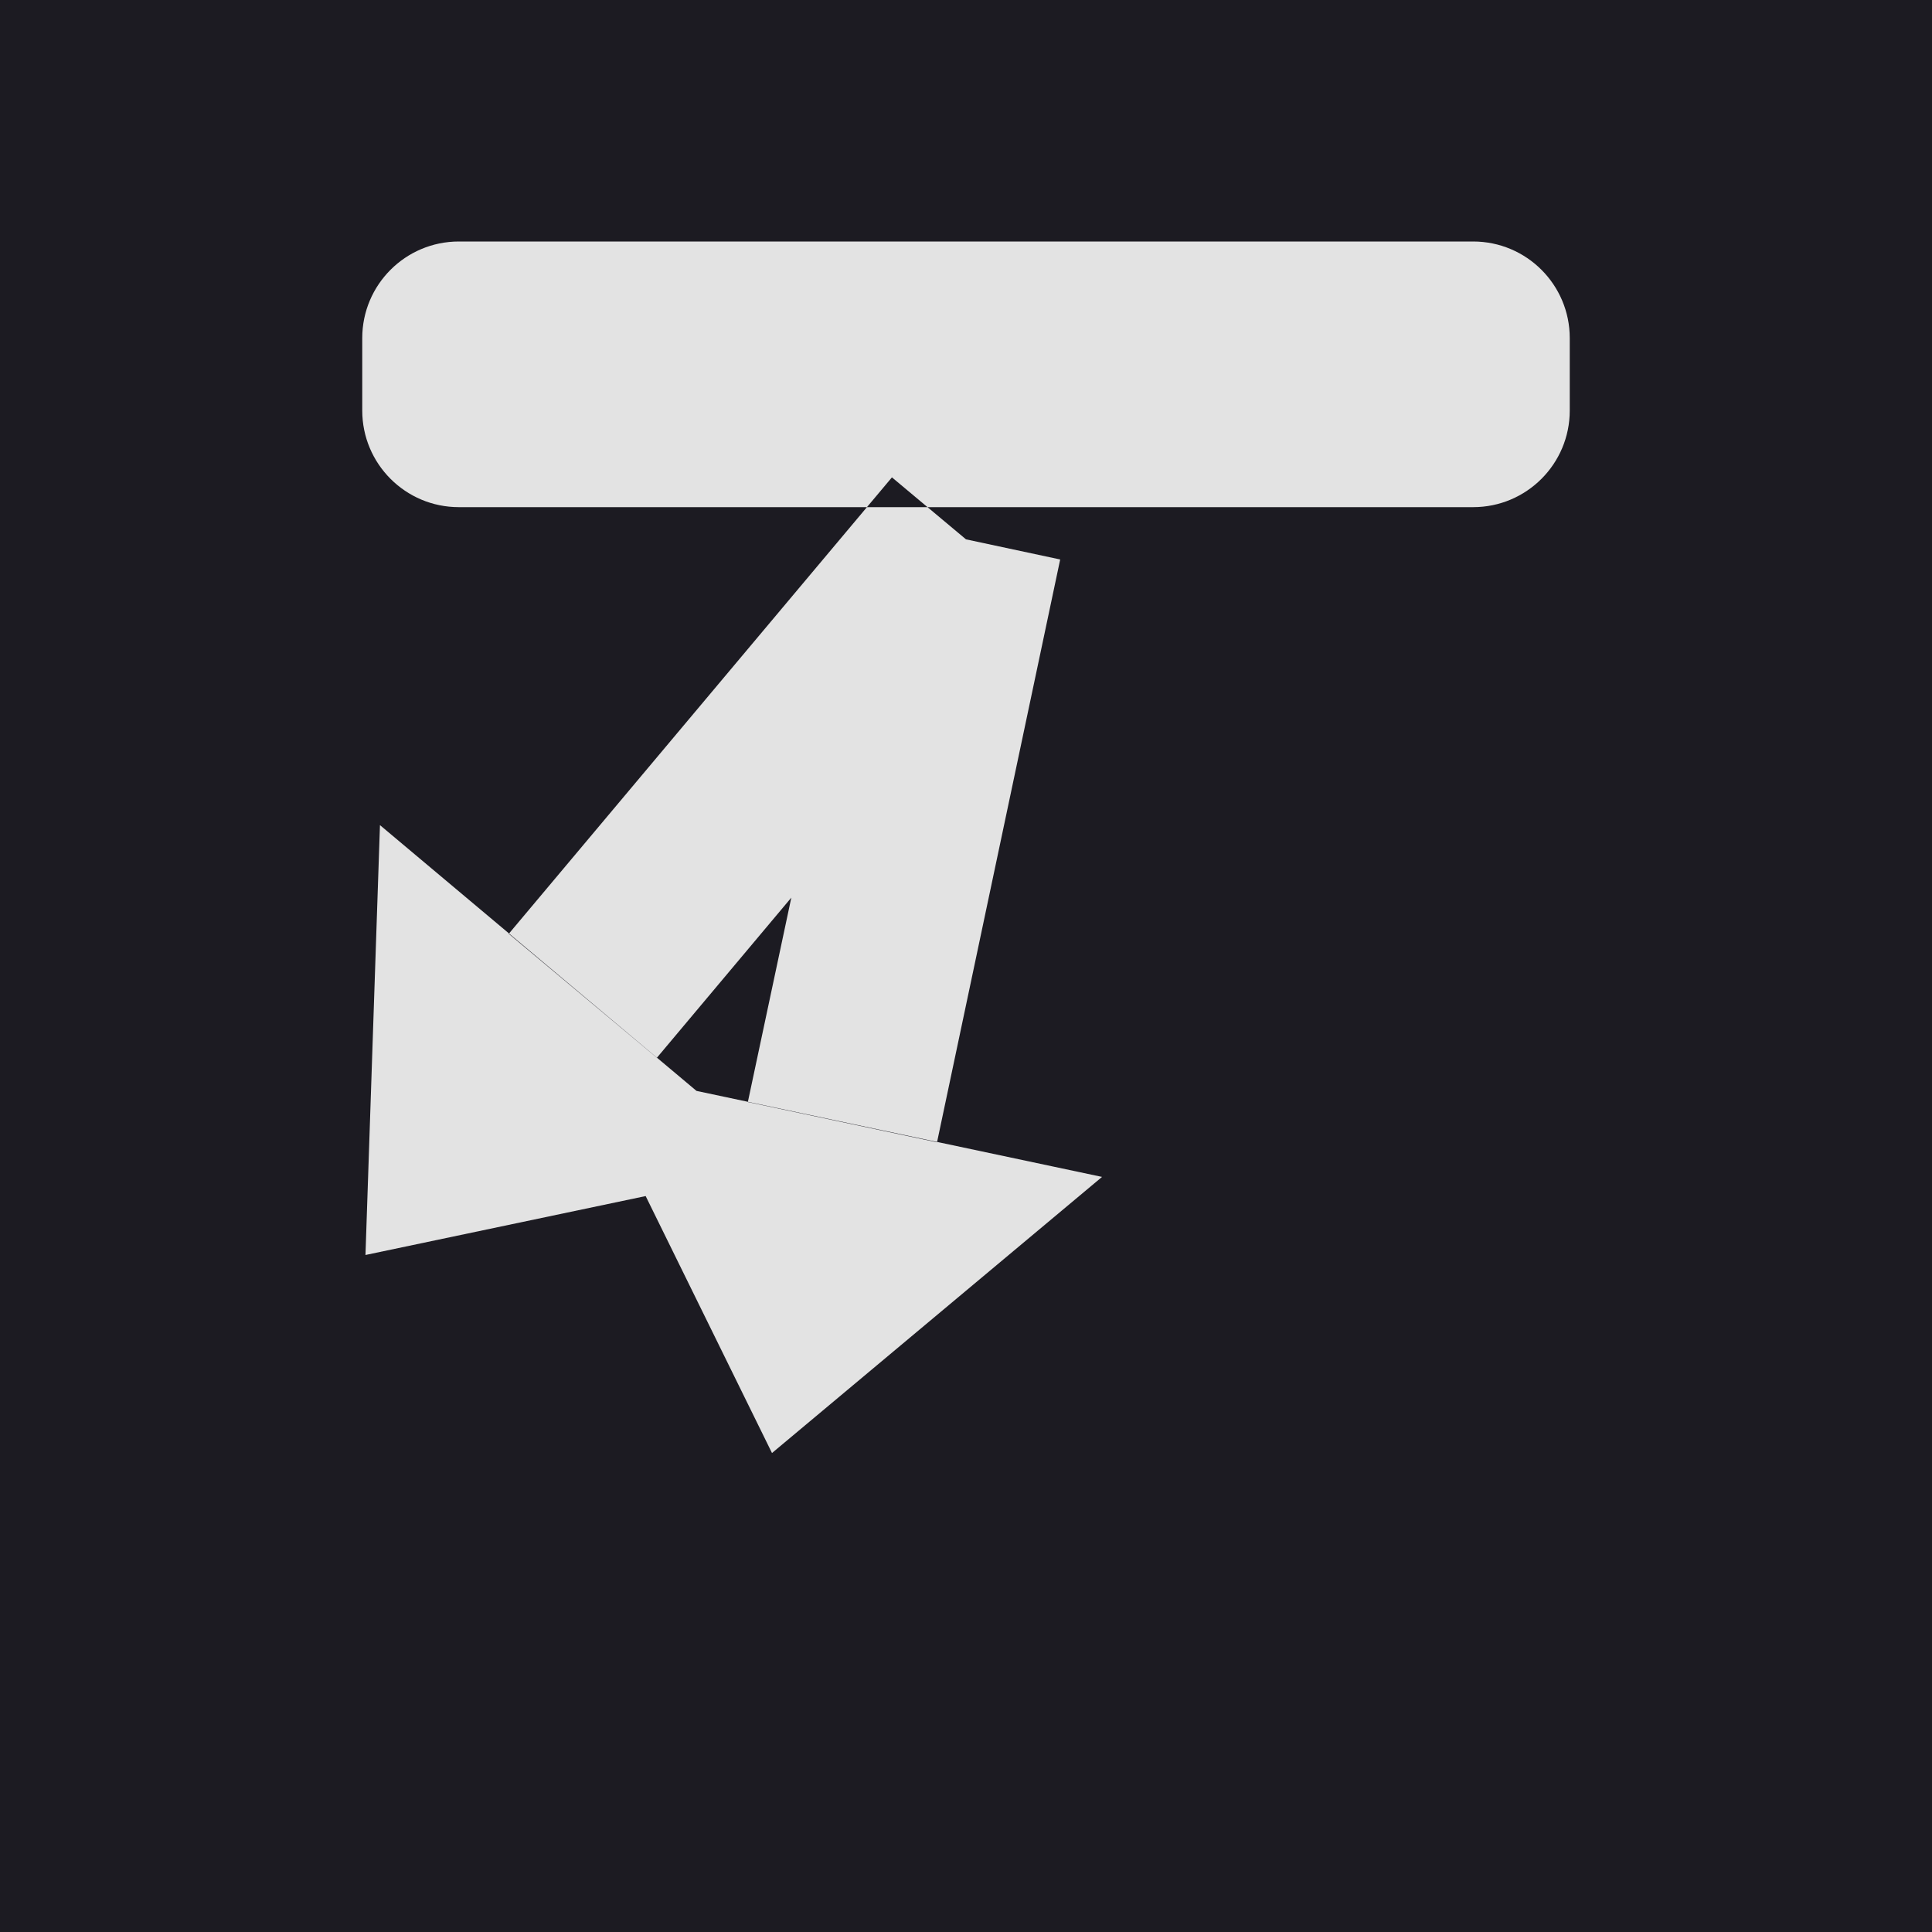
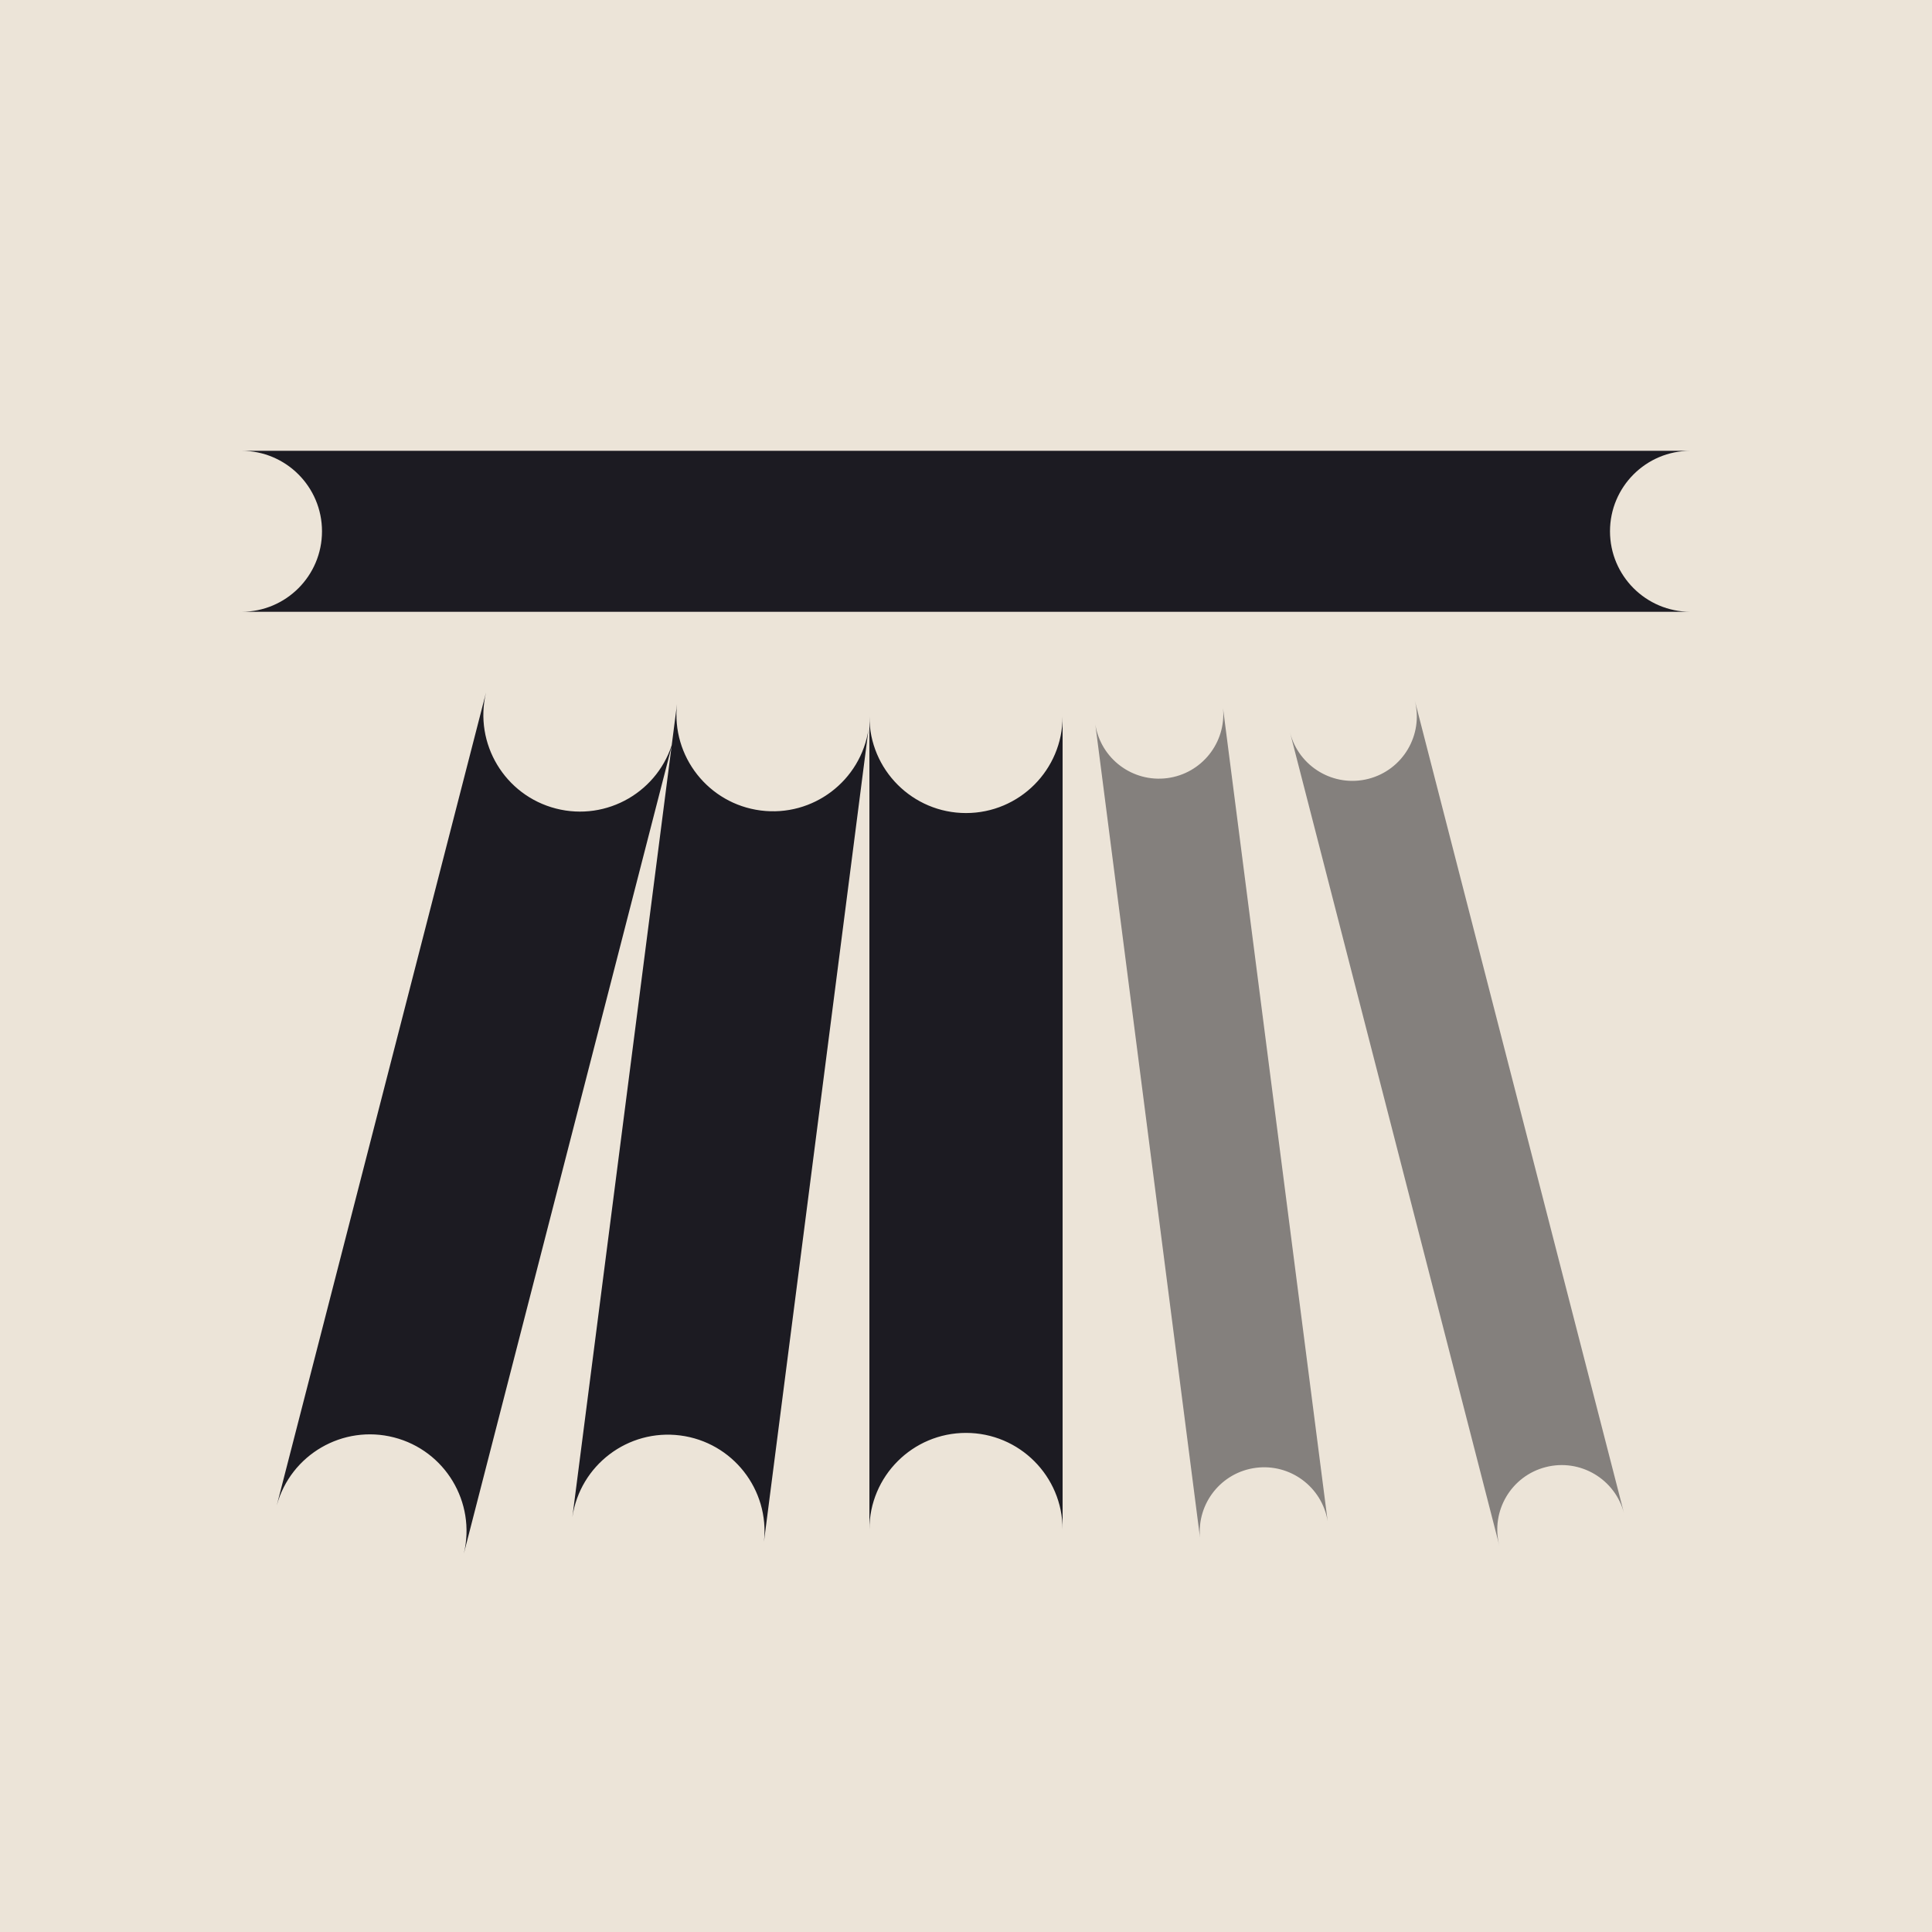
<svg xmlns="http://www.w3.org/2000/svg" viewBox="0 0 24 24" width="96" height="96">
-   <rect width="24" height="24" fill="#1c1b22" />
-   <path d="M5.7 3H18.3A1.2 1.2 0 0 1 19.5 4.2V5.1A1.2 1.2 0 0 1 18.3 6.3H5.7A1.2 1.2 0 0 1 4.5 5.1V4.2A1.2 1.2 0 0 1 5.7 3ZM11.08 5.93L6.32 11.6L8.16 13.14L12.92 7.47ZM4.54 15.59L4.72 10.25L9.77 14.49ZM10.83 6.45L9.29 13.69L11.64 14.19L13.17 6.95ZM9.59 18.05L7.23 13.25L13.69 14.62Z" fill="#e3e3e3" />
+   <rect width="24" height="24" fill="#ece4d8" />
+   <path d="M3 7.6L21 7.6A1 1 0 0 1 21 5.6L3 5.6A1 1 0 0 1 3 7.6ZM6.038 8.601L3.438 18.701A1.2 1.2 0 0 1 5.762 19.299L8.362 9.199A1.2 1.2 0 0 1 6.038 8.601ZM8.41 8.747L7.11 18.847A1.2 1.2 0 0 1 9.49 19.153L10.79 9.053A1.2 1.2 0 0 1 8.41 8.747ZM10.8 8.9L10.8 19A1.2 1.2 0 0 1 13.2 19L13.2 8.9A1.2 1.2 0 0 1 10.8 8.9Z" fill="#1c1b22" />
+   <path d="M13.607 9.002L14.907 19.102A0.8 0.8 0 0 1 16.493 18.898L15.193 8.798A0.8 0.8 0 0 1 13.607 9.002ZM16.025 9.099L18.625 19.199A0.8 0.8 0 0 1 20.175 18.801L17.575 8.701A0.8 0.8 0 0 1 16.025 9.099Z" fill="#1c1b22" opacity="0.5" />
</svg>
